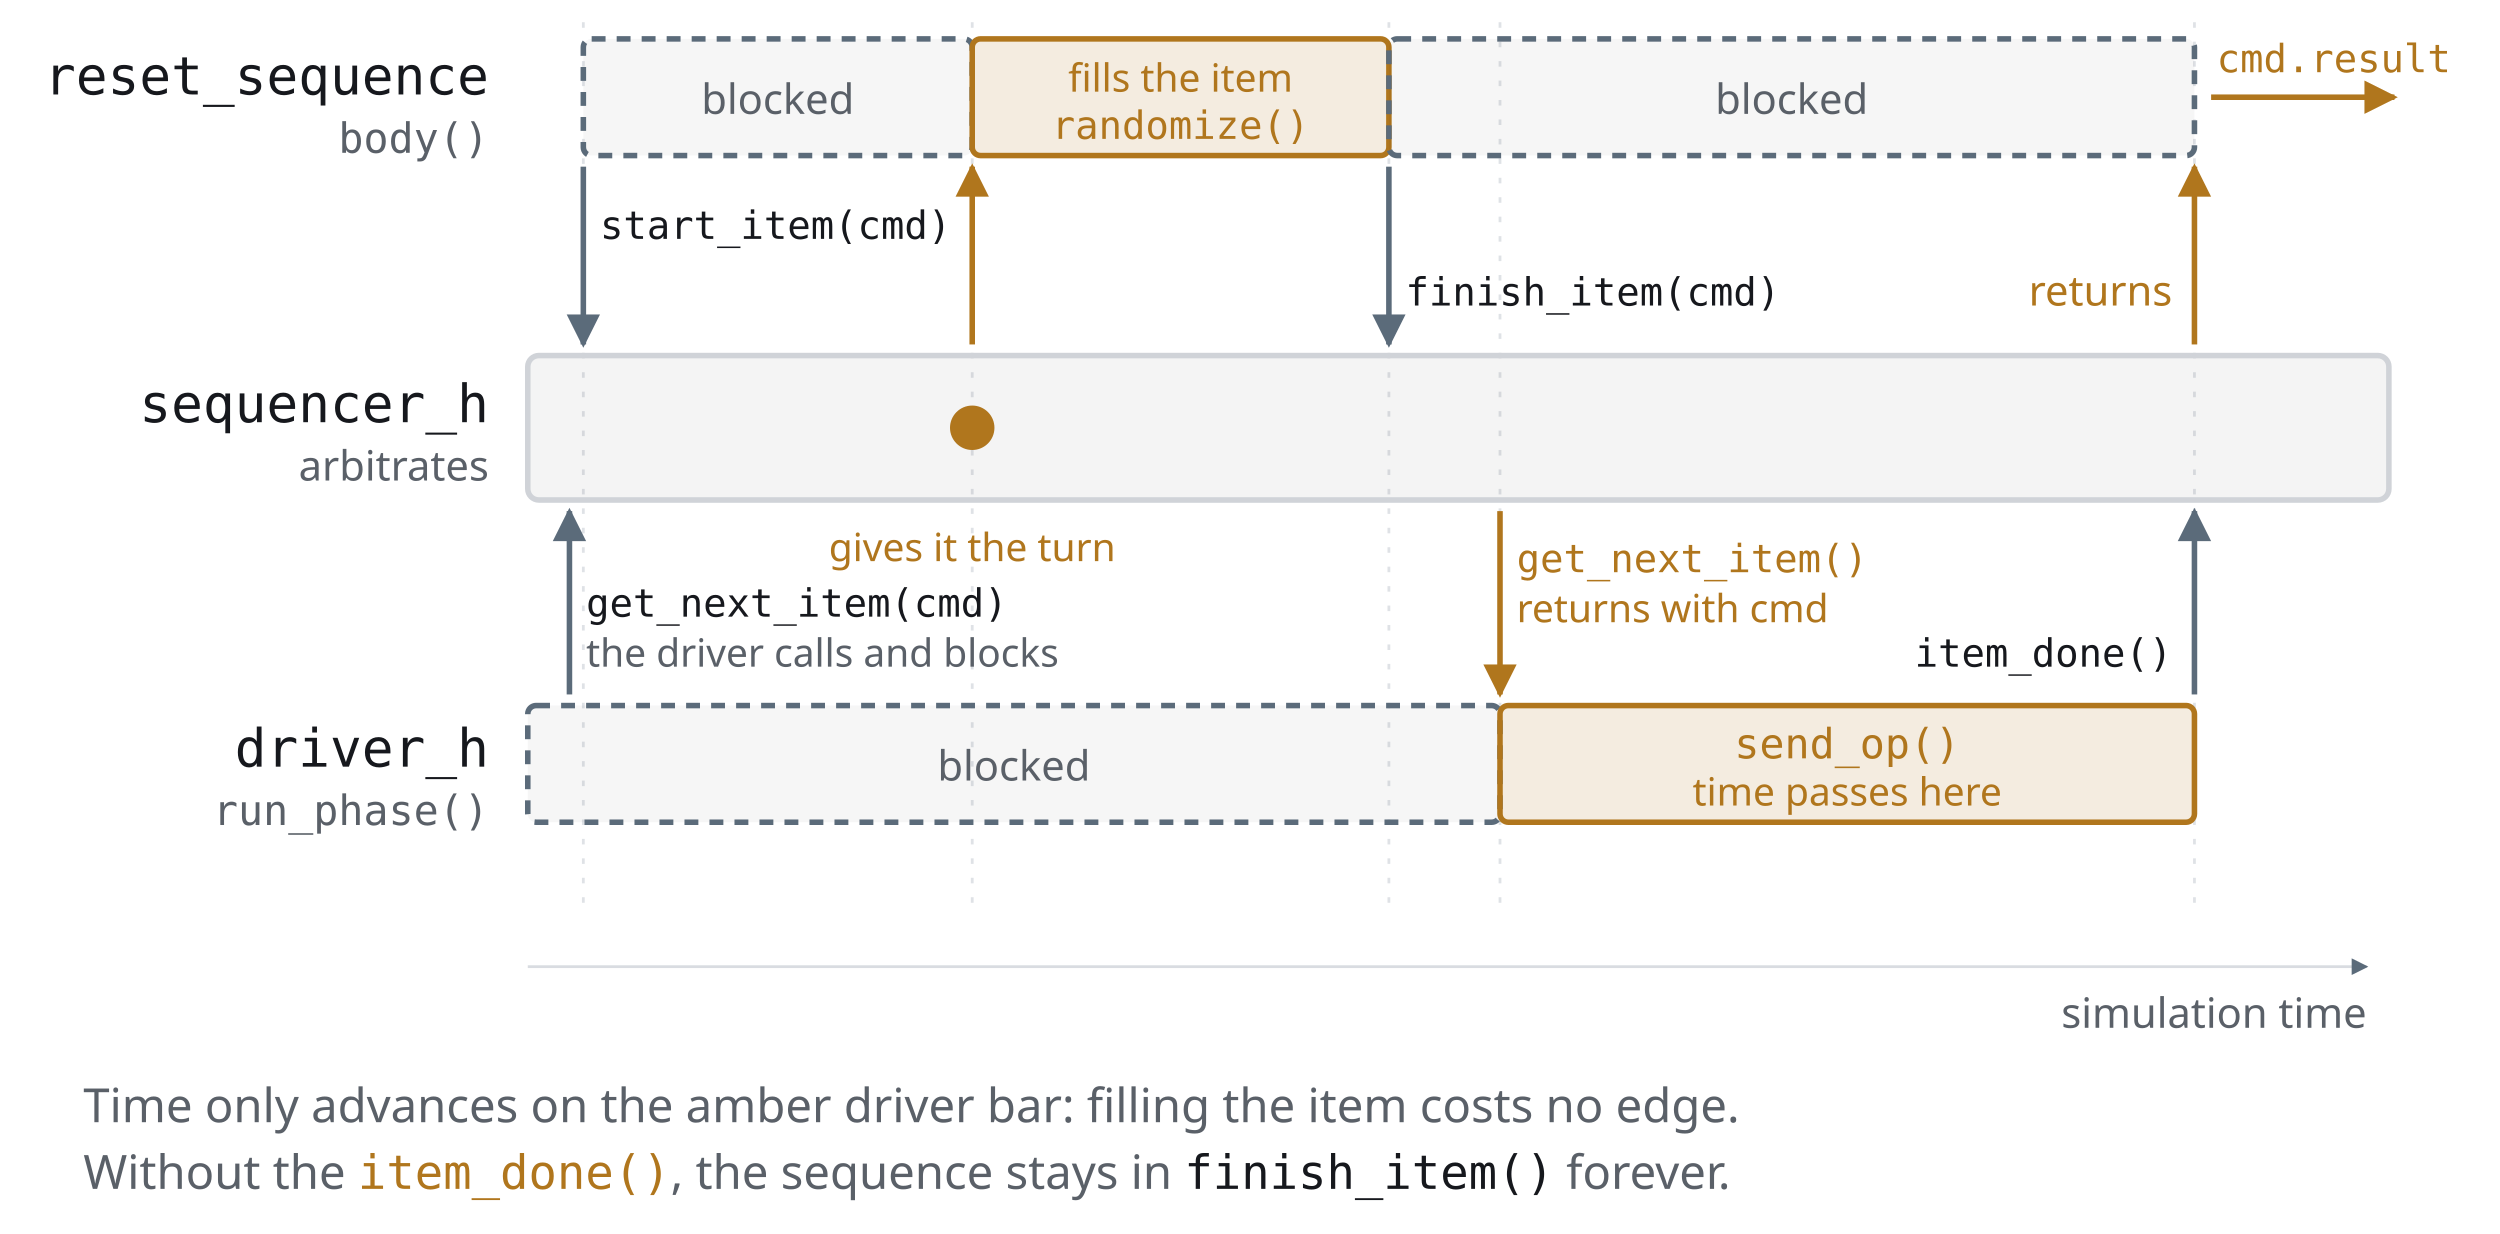
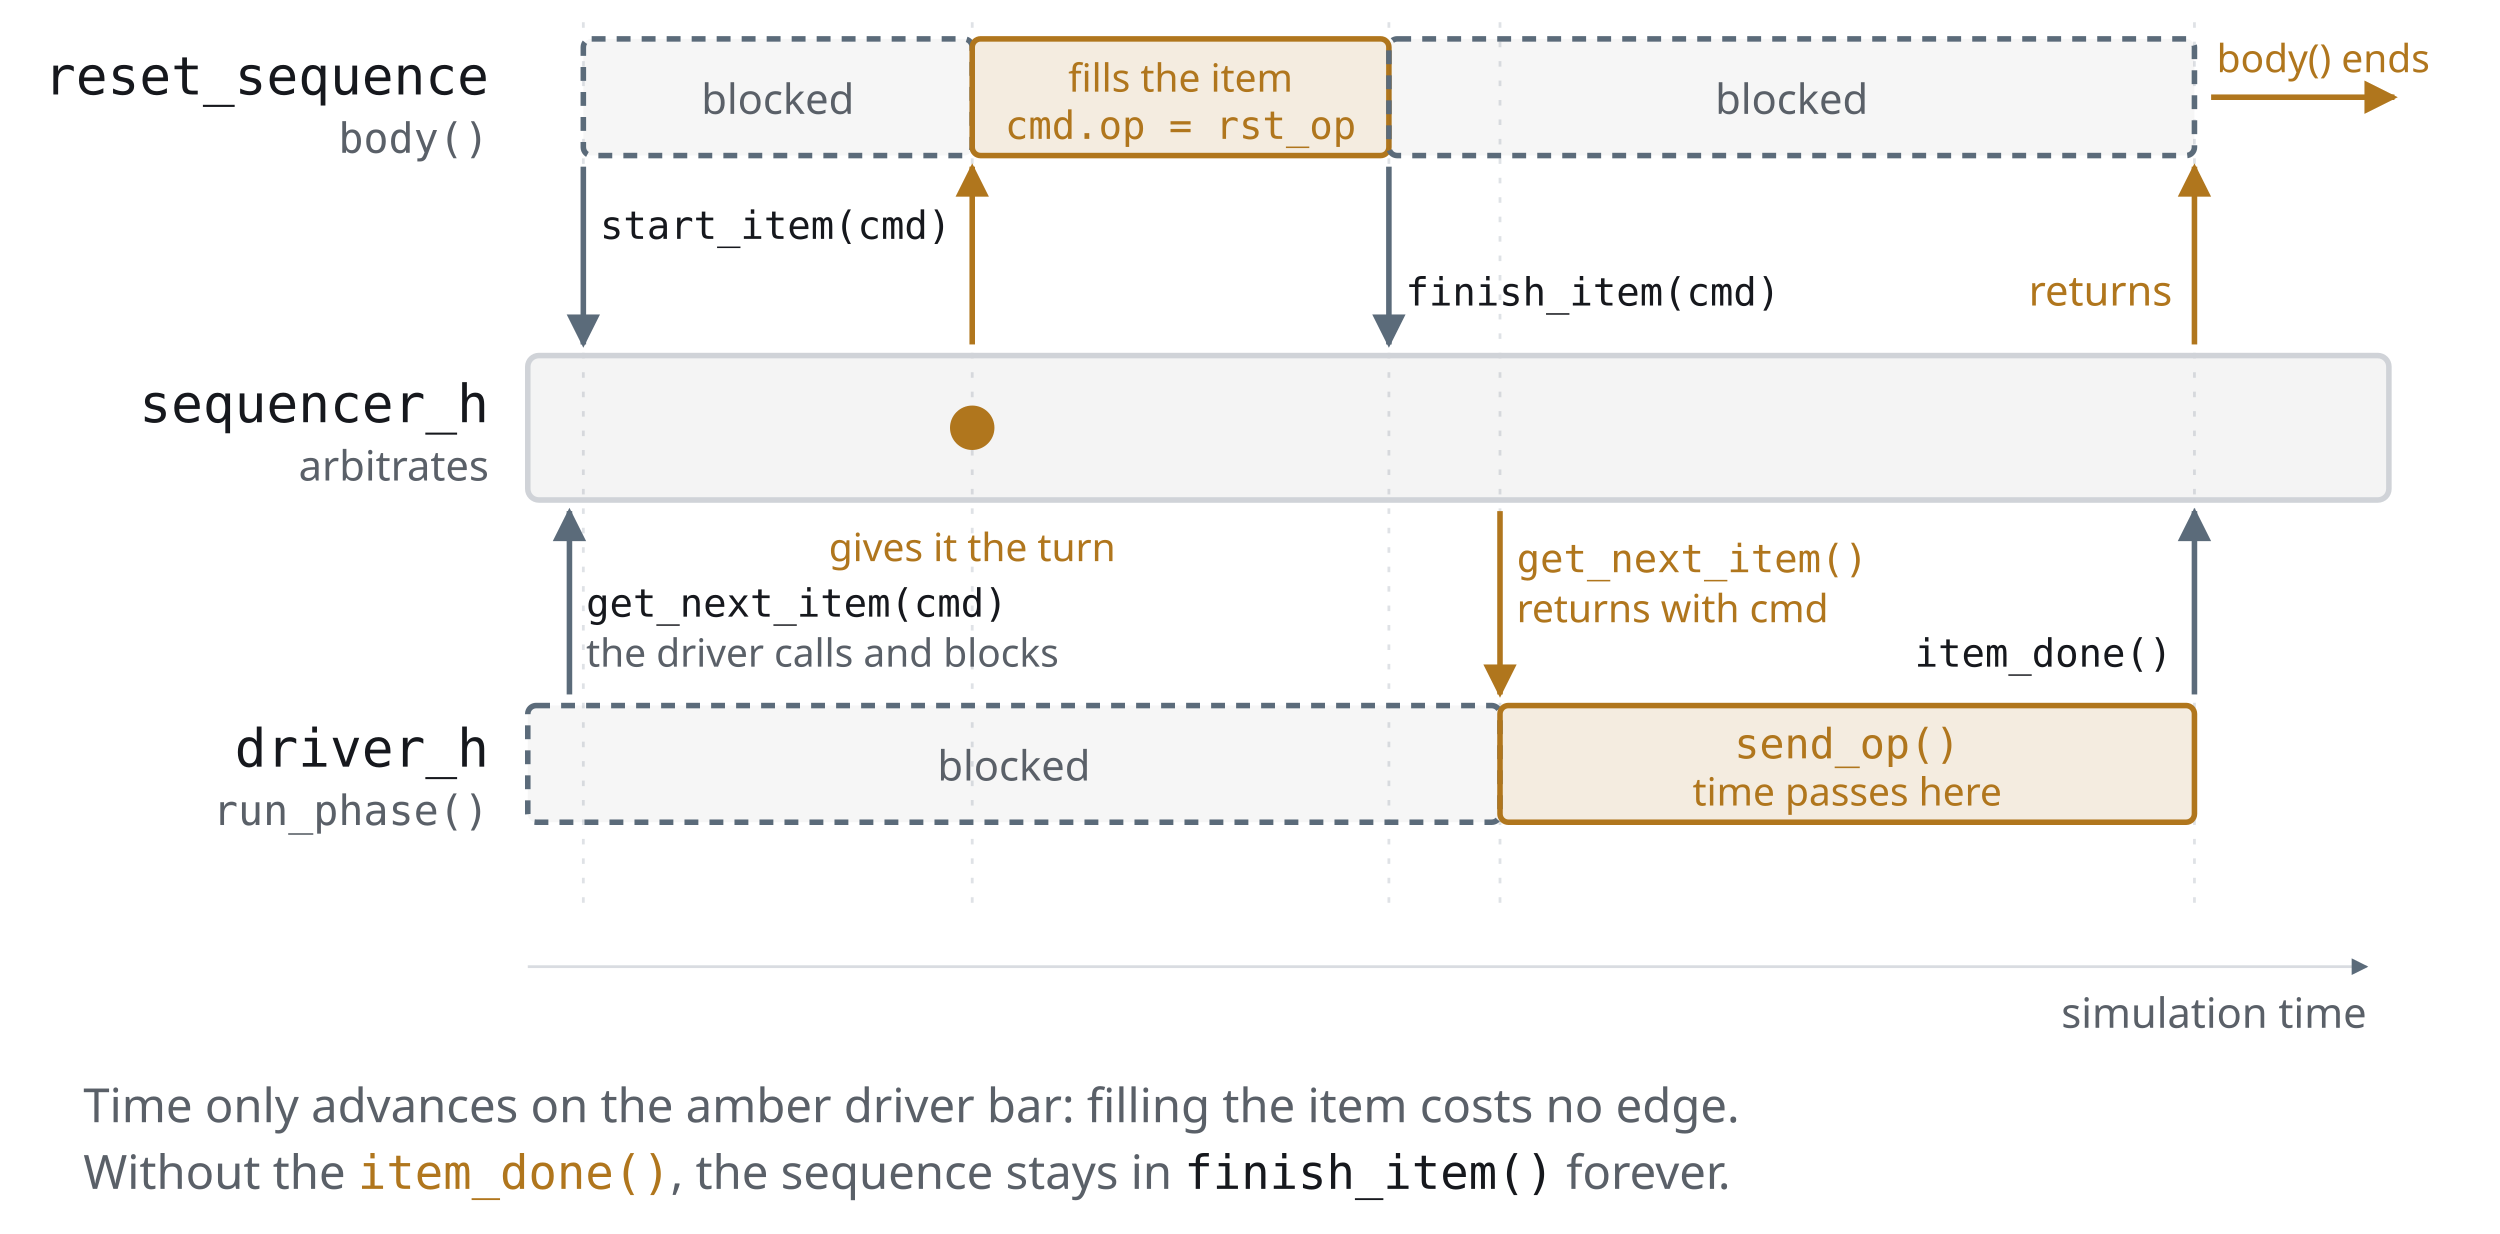
<svg xmlns="http://www.w3.org/2000/svg" viewBox="0 76 900 444" font-family="IBM Plex Sans, system-ui, sans-serif">
  <defs>
    <marker id="h-s" viewBox="0 0 10 10" refX="9" refY="5" markerWidth="6" markerHeight="6" orient="auto-start-reverse">
      <path d="M0,0 L10,5 L0,10 z" fill="#5b6b7a" />
    </marker>
    <marker id="h-a" viewBox="0 0 10 10" refX="9" refY="5" markerWidth="6" markerHeight="6" orient="auto-start-reverse">
      <path d="M0,0 L10,5 L0,10 z" fill="#b0761d" />
    </marker>
  </defs>
  <g stroke="#dfe2e6" stroke-width="1" stroke-dasharray="2 5">
    <path d="M210,84 V404" />
    <path d="M350,84 V404" />
    <path d="M500,84 V404" />
    <path d="M540,84 V404" />
    <path d="M790,84 V404" />
  </g>
  <text x="176" y="110" text-anchor="end" fill="#16181d" font-size="19" font-family="IBM Plex Mono, ui-monospace, monospace">reset_sequence</text>
  <text x="176" y="131" text-anchor="end" fill="#5a6068" font-size="15" font-family="IBM Plex Mono, ui-monospace, monospace">body()</text>
  <rect x="210" y="90" width="140" height="42" rx="3" fill="#16181d" opacity="0.04" />
  <rect x="210" y="90" width="140" height="42" rx="3" fill="none" stroke="#5b6b7a" stroke-width="2" stroke-dasharray="5 4" />
  <text x="280" y="117" text-anchor="middle" fill="#5a6068" font-size="15">blocked</text>
  <rect x="350" y="90" width="150" height="42" rx="3" fill="#b0761d" opacity="0.14" />
  <rect x="350" y="90" width="150" height="42" rx="3" fill="none" stroke="#b0761d" stroke-width="2" />
  <text x="425" y="109" text-anchor="middle" fill="#b0761d" font-size="14">fills the item</text>
-   <text x="425" y="126" text-anchor="middle" fill="#b0761d" font-size="14" font-family="IBM Plex Mono, ui-monospace, monospace">randomize()</text>
+   <text x="425" y="126" text-anchor="middle" fill="#b0761d" font-size="14" font-family="IBM Plex Mono, ui-monospace, monospace">cmd.op = rst_op</text>
  <rect x="500" y="90" width="290" height="42" rx="3" fill="#16181d" opacity="0.04" />
  <rect x="500" y="90" width="290" height="42" rx="3" fill="none" stroke="#5b6b7a" stroke-width="2" stroke-dasharray="5 4" />
  <text x="645" y="117" text-anchor="middle" fill="#5a6068" font-size="15">blocked</text>
  <path d="M796,111 H862" fill="none" stroke="#b0761d" stroke-width="2" marker-end="url(#h-a)" />
-   <text x="798" y="102" fill="#b0761d" font-size="14" font-family="IBM Plex Mono, ui-monospace, monospace">cmd.result</text>
+   <text x="798" y="102" fill="#b0761d" font-size="14">body() ends</text>
  <text x="176" y="228" text-anchor="end" fill="#16181d" font-size="19" font-family="IBM Plex Mono, ui-monospace, monospace">sequencer_h</text>
  <text x="176" y="249" text-anchor="end" fill="#5a6068" font-size="15">arbitrates</text>
  <rect x="190" y="204" width="670" height="52" rx="4" fill="#16181d" opacity="0.05" />
  <rect x="190" y="204" width="670" height="52" rx="4" fill="none" stroke="#d0d3d8" stroke-width="2" />
  <circle cx="350" cy="230" r="8" fill="#b0761d" />
  <text x="350" y="278" text-anchor="middle" fill="#b0761d" font-size="14">gives it the turn</text>
  <text x="176" y="352" text-anchor="end" fill="#16181d" font-size="19" font-family="IBM Plex Mono, ui-monospace, monospace">driver_h</text>
  <text x="176" y="373" text-anchor="end" fill="#5a6068" font-size="15" font-family="IBM Plex Mono, ui-monospace, monospace">run_phase()</text>
  <rect x="190" y="330" width="350" height="42" rx="3" fill="#16181d" opacity="0.04" />
  <rect x="190" y="330" width="350" height="42" rx="3" fill="none" stroke="#5b6b7a" stroke-width="2" stroke-dasharray="5 4" />
  <text x="365" y="357" text-anchor="middle" fill="#5a6068" font-size="15">blocked</text>
  <rect x="540" y="330" width="250" height="42" rx="3" fill="#b0761d" opacity="0.14" />
  <rect x="540" y="330" width="250" height="42" rx="3" fill="none" stroke="#b0761d" stroke-width="2" />
  <text x="665" y="349" text-anchor="middle" fill="#b0761d" font-size="15" font-family="IBM Plex Mono, ui-monospace, monospace">send_op()</text>
  <text x="665" y="366" text-anchor="middle" fill="#b0761d" font-size="14">time passes here</text>
  <path d="M210,136 V200" fill="none" stroke="#5b6b7a" stroke-width="2" marker-end="url(#h-s)" />
  <text x="216" y="162" fill="#16181d" font-size="14" font-family="IBM Plex Mono, ui-monospace, monospace">start_item(cmd)</text>
  <path d="M350,200 V136" fill="none" stroke="#b0761d" stroke-width="2" marker-end="url(#h-a)" />
  <path d="M500,136 V200" fill="none" stroke="#5b6b7a" stroke-width="2" marker-end="url(#h-s)" />
  <text x="506" y="186" fill="#16181d" font-size="14" font-family="IBM Plex Mono, ui-monospace, monospace">finish_item(cmd)</text>
  <path d="M205,326 V260" fill="none" stroke="#5b6b7a" stroke-width="2" marker-end="url(#h-s)" />
  <text x="211" y="298" fill="#16181d" font-size="14" font-family="IBM Plex Mono, ui-monospace, monospace">get_next_item(cmd)</text>
  <text x="211" y="316" fill="#5a6068" font-size="14">the driver calls and blocks</text>
  <path d="M540,260 V326" fill="none" stroke="#b0761d" stroke-width="2" marker-end="url(#h-a)" />
  <text x="546" y="282" fill="#b0761d" font-size="14" font-family="IBM Plex Mono, ui-monospace, monospace">get_next_item()</text>
  <text x="546" y="300" fill="#b0761d" font-size="14">returns with cmd</text>
  <path d="M790,326 V260" fill="none" stroke="#5b6b7a" stroke-width="2" marker-end="url(#h-s)" />
  <text x="782" y="316" text-anchor="end" fill="#16181d" font-size="14" font-family="IBM Plex Mono, ui-monospace, monospace">item_done()</text>
  <path d="M790,200 V136" fill="none" stroke="#b0761d" stroke-width="2" marker-end="url(#h-a)" />
  <text x="782" y="186" text-anchor="end" fill="#b0761d" font-size="15">returns</text>
  <path d="M190,424 H852" stroke="#d9dce1" stroke-width="1" marker-end="url(#h-s)" />
  <text x="852" y="446" text-anchor="end" fill="#5a6068" font-size="15">simulation time</text>
  <text x="30" y="480" fill="#5a6068" font-size="17">Time only advances on the amber driver bar: filling the item costs no edge.</text>
  <text x="30" y="504" fill="#5a6068" font-size="17">Without the <tspan fill="#b0761d" font-family="IBM Plex Mono, ui-monospace, monospace">item_done()</tspan>, the sequence stays in <tspan font-family="IBM Plex Mono, ui-monospace, monospace" fill="#16181d">finish_item()</tspan> forever.</text>
</svg>
